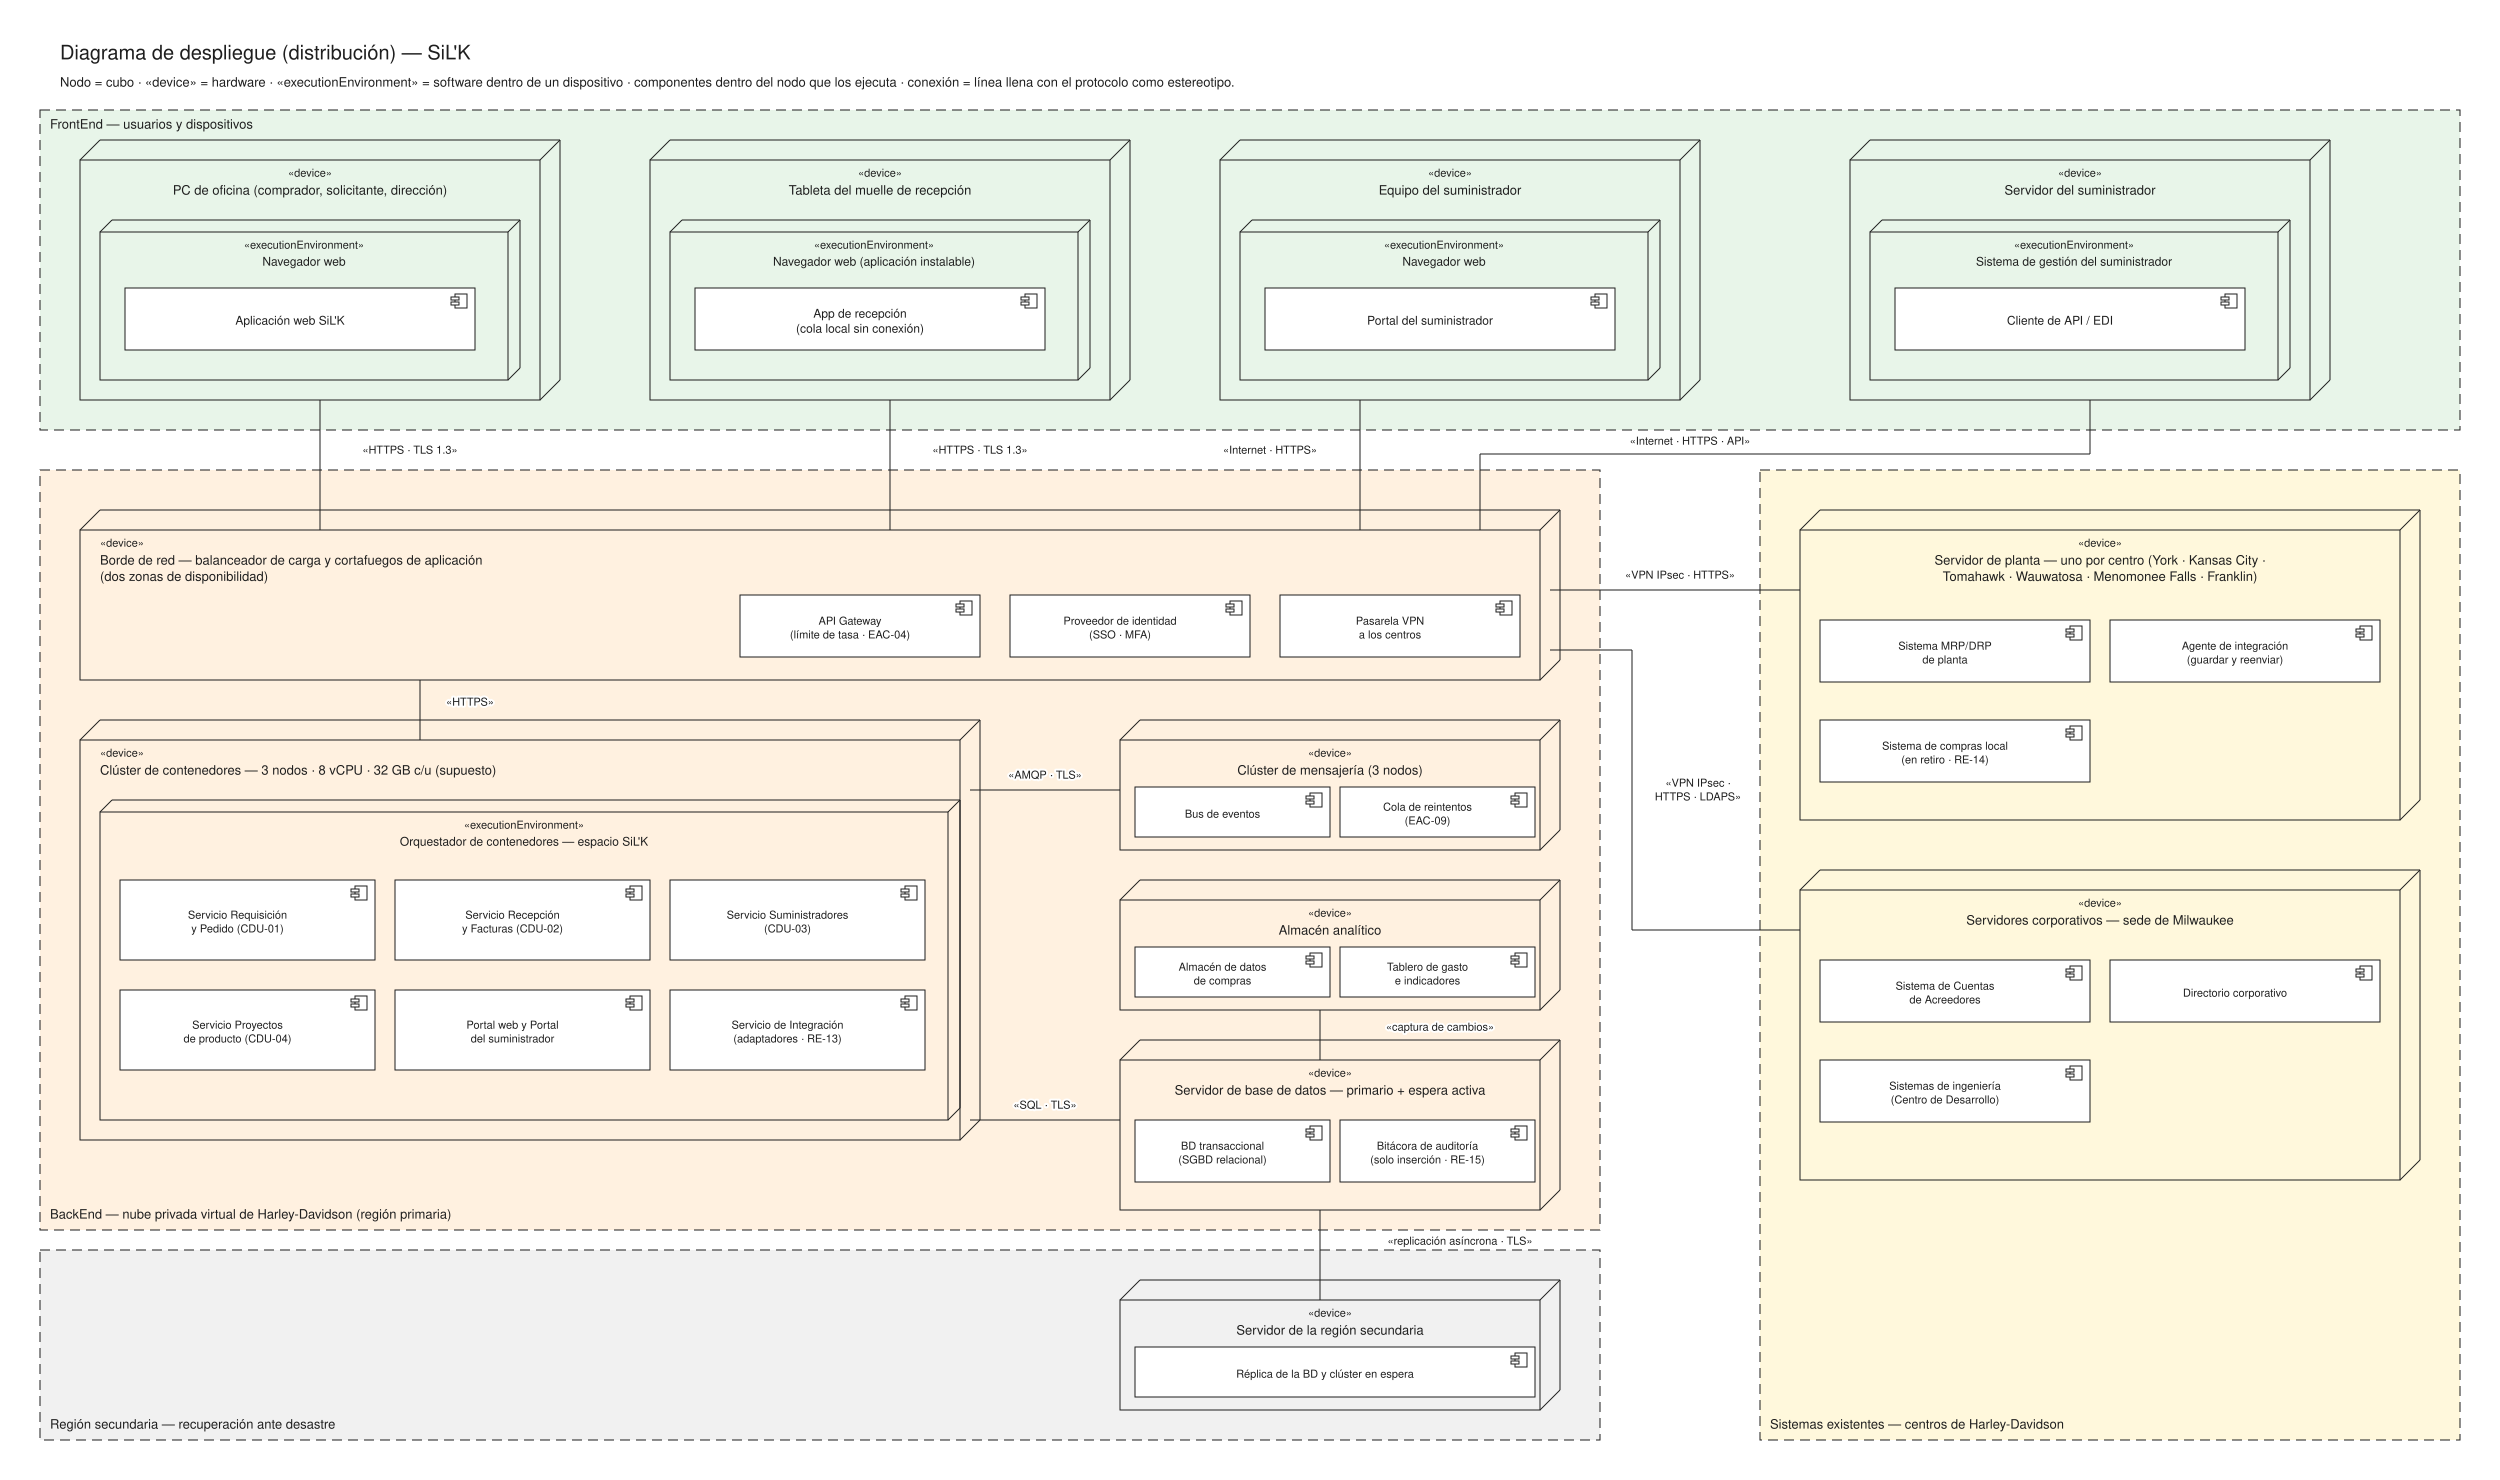
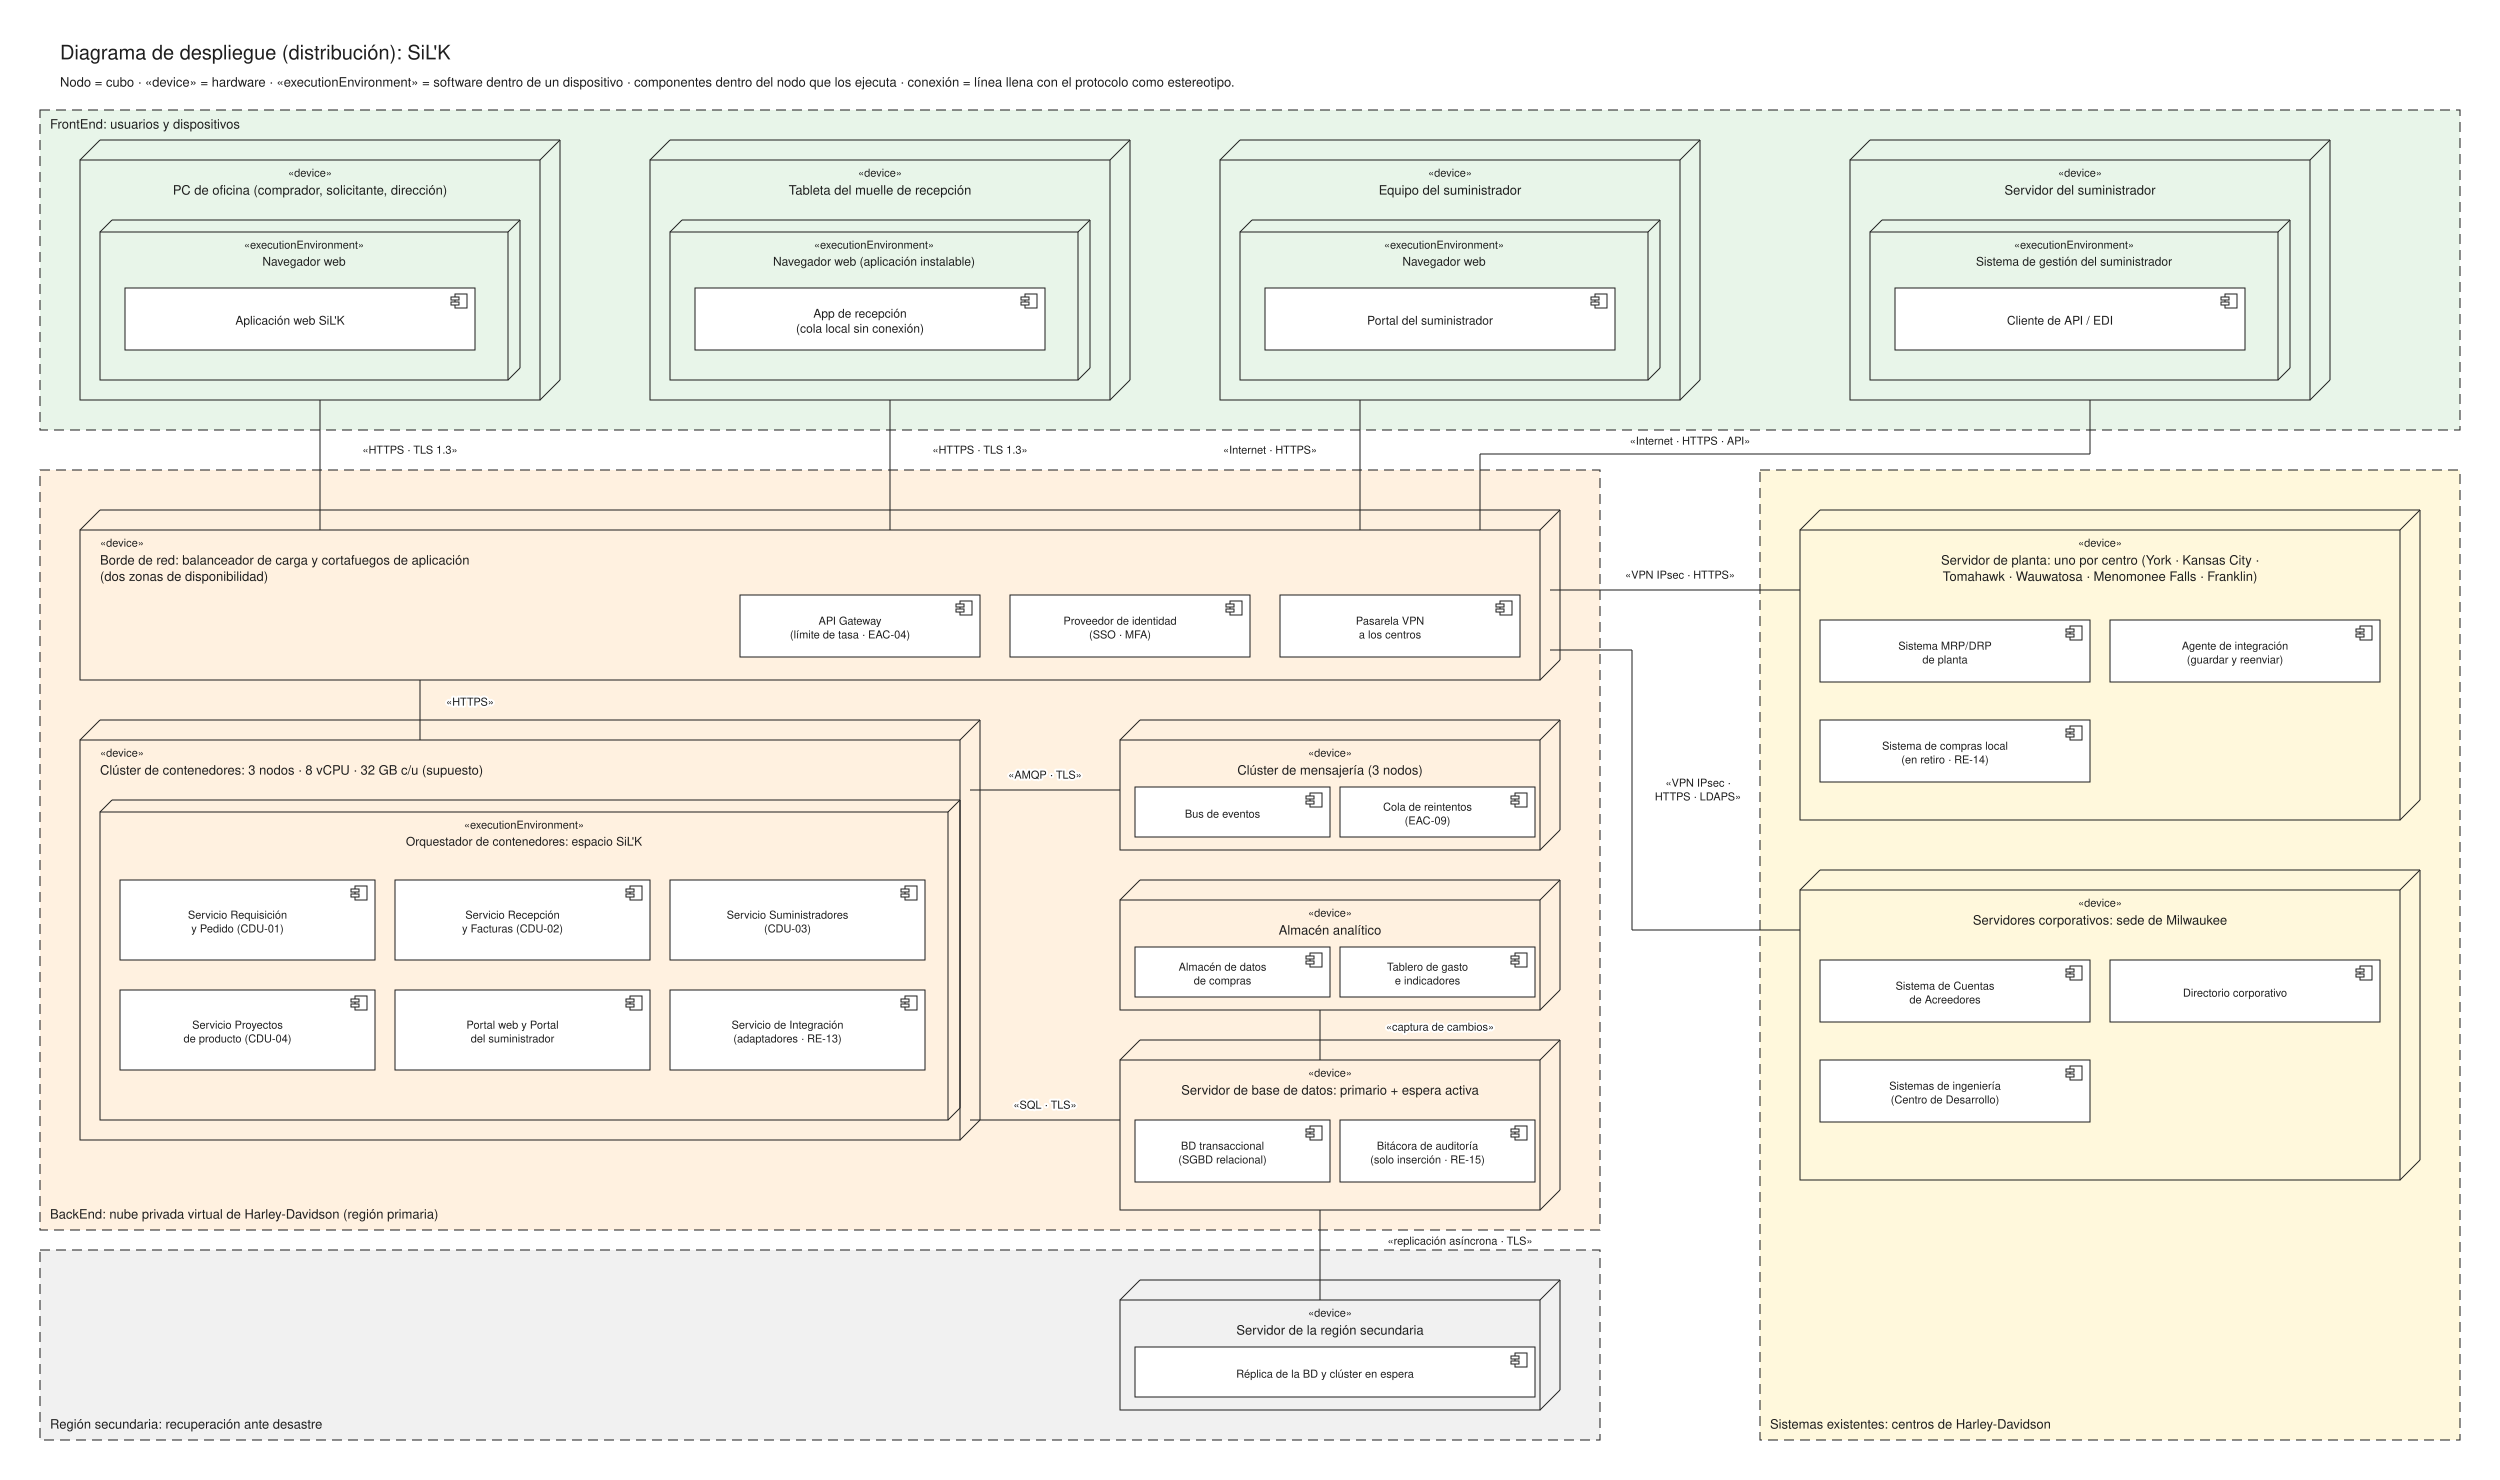
<svg xmlns="http://www.w3.org/2000/svg" viewBox="-20 -30 2500 1480" width="2500" height="1480" font-family="Helvetica, Arial, sans-serif">
  <defs>
    <marker id="gen" viewBox="0 0 12 12" refX="11" refY="6" markerWidth="12" markerHeight="12" orient="auto">
      <polygon points="0,0 12,6 0,12" fill="#ffffff" stroke="#1e1e1e" stroke-width="1" />
    </marker>
    <marker id="flecha" viewBox="0 0 10 10" refX="9" refY="5" markerWidth="9" markerHeight="9" orient="auto">
      <polygon points="0,0 10,5 0,10" fill="#1e1e1e" />
    </marker>
  </defs>
  <rect x="-20" y="-30" width="2500" height="1480" fill="#ffffff" />
-   <text x="40" y="29.4" font-size="20" fill="#1e1e1e" text-anchor="start">Diagrama de despliegue (distribución) — SiL'K</text>
+   <text x="40" y="29.4" font-size="20" fill="#1e1e1e" text-anchor="start">Diagrama de despliegue (distribución): SiL'K</text>
  <text x="40" y="56.61" font-size="13" fill="#1e1e1e" text-anchor="start">Nodo = cubo · «device» = hardware · «executionEnvironment» = software dentro de un dispositivo · componentes dentro del nodo que los ejecuta · conexión = línea llena con el protocolo como estereotipo.</text>
  <rect x="20" y="80" width="2420" height="320" rx="0" fill="#e8f5e9" stroke="#1e1e1e" stroke-width="1" stroke-dasharray="10 6" />
-   <text x="30" y="98.61" font-size="13" fill="#1e1e1e" text-anchor="start">FrontEnd — usuarios y dispositivos</text>
+   <text x="30" y="98.61" font-size="13" fill="#1e1e1e" text-anchor="start">FrontEnd: usuarios y dispositivos</text>
  <rect x="20" y="440" width="1560" height="760" rx="0" fill="#fff1e0" stroke="#1e1e1e" stroke-width="1" stroke-dasharray="10 6" />
-   <text x="30" y="1188.61" font-size="13" fill="#1e1e1e" text-anchor="start">BackEnd — nube privada virtual de Harley-Davidson (región primaria)</text>
+   <text x="30" y="1188.61" font-size="13" fill="#1e1e1e" text-anchor="start">BackEnd: nube privada virtual de Harley-Davidson (región primaria)</text>
  <rect x="20" y="1220" width="1560" height="190" rx="0" fill="#f1f1f1" stroke="#1e1e1e" stroke-width="1" stroke-dasharray="10 6" />
-   <text x="30" y="1398.61" font-size="13" fill="#1e1e1e" text-anchor="start">Región secundaria — recuperación ante desastre</text>
+   <text x="30" y="1398.61" font-size="13" fill="#1e1e1e" text-anchor="start">Región secundaria: recuperación ante desastre</text>
  <rect x="1740" y="440" width="700" height="970" rx="0" fill="#fff8dc" stroke="#1e1e1e" stroke-width="1" stroke-dasharray="10 6" />
-   <text x="1750" y="1398.61" font-size="13" fill="#1e1e1e" text-anchor="start">Sistemas existentes — centros de Harley-Davidson</text>
+   <text x="1750" y="1398.61" font-size="13" fill="#1e1e1e" text-anchor="start">Sistemas existentes: centros de Harley-Davidson</text>
  <rect x="60" y="130" width="460" height="240" rx="0" fill="none" stroke="#1e1e1e" stroke-width="1" />
  <line x1="60" y1="130" x2="80" y2="110" stroke="#1e1e1e" stroke-width="1" />
  <line x1="80" y1="110" x2="540" y2="110" stroke="#1e1e1e" stroke-width="1" />
  <line x1="540" y1="110" x2="520" y2="130" stroke="#1e1e1e" stroke-width="1" />
  <line x1="540" y1="110" x2="540" y2="350" stroke="#1e1e1e" stroke-width="1" />
  <line x1="540" y1="350" x2="520" y2="370" stroke="#1e1e1e" stroke-width="1" />
  <text x="290.0" y="146.67" font-size="11" fill="#1e1e1e" text-anchor="middle">«device»</text>
  <text x="290.0" y="164.61" font-size="13" fill="#1e1e1e" text-anchor="middle">PC de oficina (comprador, solicitante, dirección)</text>
  <rect x="80" y="202" width="408" height="148" rx="0" fill="none" stroke="#1e1e1e" stroke-width="1" />
  <line x1="80" y1="202" x2="92" y2="190" stroke="#1e1e1e" stroke-width="1" />
  <line x1="92" y1="190" x2="500" y2="190" stroke="#1e1e1e" stroke-width="1" />
  <line x1="500" y1="190" x2="488" y2="202" stroke="#1e1e1e" stroke-width="1" />
  <line x1="500" y1="190" x2="500" y2="338" stroke="#1e1e1e" stroke-width="1" />
  <line x1="500" y1="338" x2="488" y2="350" stroke="#1e1e1e" stroke-width="1" />
  <text x="284.0" y="218.67" font-size="11" fill="#1e1e1e" text-anchor="middle">«executionEnvironment»</text>
  <text x="284.0" y="235.64" font-size="12" fill="#1e1e1e" text-anchor="middle">Navegador web</text>
  <rect x="105" y="258" width="350" height="62" rx="0" fill="#ffffff" stroke="#1e1e1e" stroke-width="1" />
  <rect x="435" y="264" width="12" height="14" rx="0" fill="#ffffff" stroke="#1e1e1e" stroke-width="1" />
  <rect x="431" y="267" width="8" height="3" rx="0" fill="#ffffff" stroke="#1e1e1e" stroke-width="1" />
  <rect x="431" y="272" width="8" height="3" rx="0" fill="#ffffff" stroke="#1e1e1e" stroke-width="1" />
  <text x="270.0" y="294.64" font-size="12" fill="#1e1e1e" text-anchor="middle">Aplicación web SiL'K</text>
  <rect x="630" y="130" width="460" height="240" rx="0" fill="none" stroke="#1e1e1e" stroke-width="1" />
  <line x1="630" y1="130" x2="650" y2="110" stroke="#1e1e1e" stroke-width="1" />
  <line x1="650" y1="110" x2="1110" y2="110" stroke="#1e1e1e" stroke-width="1" />
  <line x1="1110" y1="110" x2="1090" y2="130" stroke="#1e1e1e" stroke-width="1" />
  <line x1="1110" y1="110" x2="1110" y2="350" stroke="#1e1e1e" stroke-width="1" />
  <line x1="1110" y1="350" x2="1090" y2="370" stroke="#1e1e1e" stroke-width="1" />
  <text x="860.0" y="146.67" font-size="11" fill="#1e1e1e" text-anchor="middle">«device»</text>
  <text x="860.0" y="164.61" font-size="13" fill="#1e1e1e" text-anchor="middle">Tableta del muelle de recepción</text>
  <rect x="650" y="202" width="408" height="148" rx="0" fill="none" stroke="#1e1e1e" stroke-width="1" />
  <line x1="650" y1="202" x2="662" y2="190" stroke="#1e1e1e" stroke-width="1" />
  <line x1="662" y1="190" x2="1070" y2="190" stroke="#1e1e1e" stroke-width="1" />
  <line x1="1070" y1="190" x2="1058" y2="202" stroke="#1e1e1e" stroke-width="1" />
  <line x1="1070" y1="190" x2="1070" y2="338" stroke="#1e1e1e" stroke-width="1" />
  <line x1="1070" y1="338" x2="1058" y2="350" stroke="#1e1e1e" stroke-width="1" />
  <text x="854.0" y="218.67" font-size="11" fill="#1e1e1e" text-anchor="middle">«executionEnvironment»</text>
  <text x="854.0" y="235.64" font-size="12" fill="#1e1e1e" text-anchor="middle">Navegador web (aplicación instalable)</text>
  <rect x="675" y="258" width="350" height="62" rx="0" fill="#ffffff" stroke="#1e1e1e" stroke-width="1" />
  <rect x="1005" y="264" width="12" height="14" rx="0" fill="#ffffff" stroke="#1e1e1e" stroke-width="1" />
  <rect x="1001" y="267" width="8" height="3" rx="0" fill="#ffffff" stroke="#1e1e1e" stroke-width="1" />
  <rect x="1001" y="272" width="8" height="3" rx="0" fill="#ffffff" stroke="#1e1e1e" stroke-width="1" />
  <text x="840.0" y="287.64" font-size="12" fill="#1e1e1e" text-anchor="middle">App de recepción</text>
  <text x="840.0" y="302.64" font-size="12" fill="#1e1e1e" text-anchor="middle">(cola local sin conexión)</text>
  <rect x="1200" y="130" width="460" height="240" rx="0" fill="none" stroke="#1e1e1e" stroke-width="1" />
  <line x1="1200" y1="130" x2="1220" y2="110" stroke="#1e1e1e" stroke-width="1" />
  <line x1="1220" y1="110" x2="1680" y2="110" stroke="#1e1e1e" stroke-width="1" />
  <line x1="1680" y1="110" x2="1660" y2="130" stroke="#1e1e1e" stroke-width="1" />
  <line x1="1680" y1="110" x2="1680" y2="350" stroke="#1e1e1e" stroke-width="1" />
  <line x1="1680" y1="350" x2="1660" y2="370" stroke="#1e1e1e" stroke-width="1" />
  <text x="1430.0" y="146.67" font-size="11" fill="#1e1e1e" text-anchor="middle">«device»</text>
  <text x="1430.0" y="164.61" font-size="13" fill="#1e1e1e" text-anchor="middle">Equipo del suministrador</text>
  <rect x="1220" y="202" width="408" height="148" rx="0" fill="none" stroke="#1e1e1e" stroke-width="1" />
  <line x1="1220" y1="202" x2="1232" y2="190" stroke="#1e1e1e" stroke-width="1" />
  <line x1="1232" y1="190" x2="1640" y2="190" stroke="#1e1e1e" stroke-width="1" />
  <line x1="1640" y1="190" x2="1628" y2="202" stroke="#1e1e1e" stroke-width="1" />
  <line x1="1640" y1="190" x2="1640" y2="338" stroke="#1e1e1e" stroke-width="1" />
  <line x1="1640" y1="338" x2="1628" y2="350" stroke="#1e1e1e" stroke-width="1" />
  <text x="1424.0" y="218.67" font-size="11" fill="#1e1e1e" text-anchor="middle">«executionEnvironment»</text>
  <text x="1424.0" y="235.64" font-size="12" fill="#1e1e1e" text-anchor="middle">Navegador web</text>
  <rect x="1245" y="258" width="350" height="62" rx="0" fill="#ffffff" stroke="#1e1e1e" stroke-width="1" />
  <rect x="1575" y="264" width="12" height="14" rx="0" fill="#ffffff" stroke="#1e1e1e" stroke-width="1" />
  <rect x="1571" y="267" width="8" height="3" rx="0" fill="#ffffff" stroke="#1e1e1e" stroke-width="1" />
  <rect x="1571" y="272" width="8" height="3" rx="0" fill="#ffffff" stroke="#1e1e1e" stroke-width="1" />
  <text x="1410.0" y="294.64" font-size="12" fill="#1e1e1e" text-anchor="middle">Portal del suministrador</text>
  <rect x="1830" y="130" width="460" height="240" rx="0" fill="none" stroke="#1e1e1e" stroke-width="1" />
  <line x1="1830" y1="130" x2="1850" y2="110" stroke="#1e1e1e" stroke-width="1" />
  <line x1="1850" y1="110" x2="2310" y2="110" stroke="#1e1e1e" stroke-width="1" />
  <line x1="2310" y1="110" x2="2290" y2="130" stroke="#1e1e1e" stroke-width="1" />
  <line x1="2310" y1="110" x2="2310" y2="350" stroke="#1e1e1e" stroke-width="1" />
  <line x1="2310" y1="350" x2="2290" y2="370" stroke="#1e1e1e" stroke-width="1" />
  <text x="2060.0" y="146.67" font-size="11" fill="#1e1e1e" text-anchor="middle">«device»</text>
  <text x="2060.0" y="164.61" font-size="13" fill="#1e1e1e" text-anchor="middle">Servidor del suministrador</text>
  <rect x="1850" y="202" width="408" height="148" rx="0" fill="none" stroke="#1e1e1e" stroke-width="1" />
  <line x1="1850" y1="202" x2="1862" y2="190" stroke="#1e1e1e" stroke-width="1" />
  <line x1="1862" y1="190" x2="2270" y2="190" stroke="#1e1e1e" stroke-width="1" />
  <line x1="2270" y1="190" x2="2258" y2="202" stroke="#1e1e1e" stroke-width="1" />
  <line x1="2270" y1="190" x2="2270" y2="338" stroke="#1e1e1e" stroke-width="1" />
  <line x1="2270" y1="338" x2="2258" y2="350" stroke="#1e1e1e" stroke-width="1" />
  <text x="2054.0" y="218.67" font-size="11" fill="#1e1e1e" text-anchor="middle">«executionEnvironment»</text>
  <text x="2054.0" y="235.64" font-size="12" fill="#1e1e1e" text-anchor="middle">Sistema de gestión del suministrador</text>
  <rect x="1875" y="258" width="350" height="62" rx="0" fill="#ffffff" stroke="#1e1e1e" stroke-width="1" />
  <rect x="2205" y="264" width="12" height="14" rx="0" fill="#ffffff" stroke="#1e1e1e" stroke-width="1" />
  <rect x="2201" y="267" width="8" height="3" rx="0" fill="#ffffff" stroke="#1e1e1e" stroke-width="1" />
  <rect x="2201" y="272" width="8" height="3" rx="0" fill="#ffffff" stroke="#1e1e1e" stroke-width="1" />
  <text x="2040.0" y="294.64" font-size="12" fill="#1e1e1e" text-anchor="middle">Cliente de API / EDI</text>
  <rect x="60" y="500" width="1460" height="150" rx="0" fill="none" stroke="#1e1e1e" stroke-width="1" />
  <line x1="60" y1="500" x2="80" y2="480" stroke="#1e1e1e" stroke-width="1" />
  <line x1="80" y1="480" x2="1540" y2="480" stroke="#1e1e1e" stroke-width="1" />
  <line x1="1540" y1="480" x2="1520" y2="500" stroke="#1e1e1e" stroke-width="1" />
  <line x1="1540" y1="480" x2="1540" y2="630" stroke="#1e1e1e" stroke-width="1" />
  <line x1="1540" y1="630" x2="1520" y2="650" stroke="#1e1e1e" stroke-width="1" />
  <text x="80" y="516.67" font-size="11" fill="#1e1e1e" text-anchor="start">«device»</text>
-   <text x="80" y="534.61" font-size="13" fill="#1e1e1e" text-anchor="start">Borde de red — balanceador de carga y cortafuegos de aplicación</text>
+   <text x="80" y="534.61" font-size="13" fill="#1e1e1e" text-anchor="start">Borde de red: balanceador de carga y cortafuegos de aplicación</text>
  <text x="80" y="550.86" font-size="13" fill="#1e1e1e" text-anchor="start">(dos zonas de disponibilidad)</text>
  <rect x="720" y="565" width="240" height="62" rx="0" fill="#ffffff" stroke="#1e1e1e" stroke-width="1" />
  <rect x="940" y="571" width="12" height="14" rx="0" fill="#ffffff" stroke="#1e1e1e" stroke-width="1" />
  <rect x="936" y="574" width="8" height="3" rx="0" fill="#ffffff" stroke="#1e1e1e" stroke-width="1" />
  <rect x="936" y="579" width="8" height="3" rx="0" fill="#ffffff" stroke="#1e1e1e" stroke-width="1" />
  <text x="830.0" y="594.67" font-size="11" fill="#1e1e1e" text-anchor="middle">API Gateway</text>
  <text x="830.0" y="608.42" font-size="11" fill="#1e1e1e" text-anchor="middle">(límite de tasa · EAC-04)</text>
  <rect x="990" y="565" width="240" height="62" rx="0" fill="#ffffff" stroke="#1e1e1e" stroke-width="1" />
  <rect x="1210" y="571" width="12" height="14" rx="0" fill="#ffffff" stroke="#1e1e1e" stroke-width="1" />
  <rect x="1206" y="574" width="8" height="3" rx="0" fill="#ffffff" stroke="#1e1e1e" stroke-width="1" />
  <rect x="1206" y="579" width="8" height="3" rx="0" fill="#ffffff" stroke="#1e1e1e" stroke-width="1" />
  <text x="1100.0" y="594.67" font-size="11" fill="#1e1e1e" text-anchor="middle">Proveedor de identidad</text>
  <text x="1100.0" y="608.42" font-size="11" fill="#1e1e1e" text-anchor="middle">(SSO · MFA)</text>
  <rect x="1260" y="565" width="240" height="62" rx="0" fill="#ffffff" stroke="#1e1e1e" stroke-width="1" />
  <rect x="1480" y="571" width="12" height="14" rx="0" fill="#ffffff" stroke="#1e1e1e" stroke-width="1" />
  <rect x="1476" y="574" width="8" height="3" rx="0" fill="#ffffff" stroke="#1e1e1e" stroke-width="1" />
  <rect x="1476" y="579" width="8" height="3" rx="0" fill="#ffffff" stroke="#1e1e1e" stroke-width="1" />
  <text x="1370.0" y="594.67" font-size="11" fill="#1e1e1e" text-anchor="middle">Pasarela VPN</text>
  <text x="1370.0" y="608.42" font-size="11" fill="#1e1e1e" text-anchor="middle">a los centros</text>
  <rect x="60" y="710" width="880" height="400" rx="0" fill="none" stroke="#1e1e1e" stroke-width="1" />
  <line x1="60" y1="710" x2="80" y2="690" stroke="#1e1e1e" stroke-width="1" />
  <line x1="80" y1="690" x2="960" y2="690" stroke="#1e1e1e" stroke-width="1" />
  <line x1="960" y1="690" x2="940" y2="710" stroke="#1e1e1e" stroke-width="1" />
  <line x1="960" y1="690" x2="960" y2="1090" stroke="#1e1e1e" stroke-width="1" />
  <line x1="960" y1="1090" x2="940" y2="1110" stroke="#1e1e1e" stroke-width="1" />
  <text x="80" y="726.67" font-size="11" fill="#1e1e1e" text-anchor="start">«device»</text>
-   <text x="80" y="744.61" font-size="13" fill="#1e1e1e" text-anchor="start">Clúster de contenedores — 3 nodos · 8 vCPU · 32 GB c/u (supuesto)</text>
+   <text x="80" y="744.61" font-size="13" fill="#1e1e1e" text-anchor="start">Clúster de contenedores: 3 nodos · 8 vCPU · 32 GB c/u (supuesto)</text>
  <rect x="80" y="782" width="848" height="308" rx="0" fill="none" stroke="#1e1e1e" stroke-width="1" />
  <line x1="80" y1="782" x2="92" y2="770" stroke="#1e1e1e" stroke-width="1" />
  <line x1="92" y1="770" x2="940" y2="770" stroke="#1e1e1e" stroke-width="1" />
  <line x1="940" y1="770" x2="928" y2="782" stroke="#1e1e1e" stroke-width="1" />
  <line x1="940" y1="770" x2="940" y2="1078" stroke="#1e1e1e" stroke-width="1" />
  <line x1="940" y1="1078" x2="928" y2="1090" stroke="#1e1e1e" stroke-width="1" />
  <text x="504.0" y="798.67" font-size="11" fill="#1e1e1e" text-anchor="middle">«executionEnvironment»</text>
-   <text x="504.0" y="815.64" font-size="12" fill="#1e1e1e" text-anchor="middle">Orquestador de contenedores — espacio SiL'K</text>
+   <text x="504.0" y="815.64" font-size="12" fill="#1e1e1e" text-anchor="middle">Orquestador de contenedores: espacio SiL'K</text>
  <rect x="100" y="850" width="255" height="80" rx="0" fill="#ffffff" stroke="#1e1e1e" stroke-width="1" />
  <rect x="335" y="856" width="12" height="14" rx="0" fill="#ffffff" stroke="#1e1e1e" stroke-width="1" />
  <rect x="331" y="859" width="8" height="3" rx="0" fill="#ffffff" stroke="#1e1e1e" stroke-width="1" />
  <rect x="331" y="864" width="8" height="3" rx="0" fill="#ffffff" stroke="#1e1e1e" stroke-width="1" />
  <text x="217.5" y="888.67" font-size="11" fill="#1e1e1e" text-anchor="middle">Servicio Requisición</text>
  <text x="217.5" y="902.42" font-size="11" fill="#1e1e1e" text-anchor="middle">y Pedido (CDU-01)</text>
  <rect x="375" y="850" width="255" height="80" rx="0" fill="#ffffff" stroke="#1e1e1e" stroke-width="1" />
  <rect x="610" y="856" width="12" height="14" rx="0" fill="#ffffff" stroke="#1e1e1e" stroke-width="1" />
  <rect x="606" y="859" width="8" height="3" rx="0" fill="#ffffff" stroke="#1e1e1e" stroke-width="1" />
  <rect x="606" y="864" width="8" height="3" rx="0" fill="#ffffff" stroke="#1e1e1e" stroke-width="1" />
  <text x="492.5" y="888.67" font-size="11" fill="#1e1e1e" text-anchor="middle">Servicio Recepción</text>
  <text x="492.5" y="902.42" font-size="11" fill="#1e1e1e" text-anchor="middle">y Facturas (CDU-02)</text>
  <rect x="650" y="850" width="255" height="80" rx="0" fill="#ffffff" stroke="#1e1e1e" stroke-width="1" />
  <rect x="885" y="856" width="12" height="14" rx="0" fill="#ffffff" stroke="#1e1e1e" stroke-width="1" />
  <rect x="881" y="859" width="8" height="3" rx="0" fill="#ffffff" stroke="#1e1e1e" stroke-width="1" />
  <rect x="881" y="864" width="8" height="3" rx="0" fill="#ffffff" stroke="#1e1e1e" stroke-width="1" />
  <text x="767.5" y="888.67" font-size="11" fill="#1e1e1e" text-anchor="middle">Servicio Suministradores</text>
  <text x="767.5" y="902.42" font-size="11" fill="#1e1e1e" text-anchor="middle">(CDU-03)</text>
  <rect x="100" y="960" width="255" height="80" rx="0" fill="#ffffff" stroke="#1e1e1e" stroke-width="1" />
  <rect x="335" y="966" width="12" height="14" rx="0" fill="#ffffff" stroke="#1e1e1e" stroke-width="1" />
  <rect x="331" y="969" width="8" height="3" rx="0" fill="#ffffff" stroke="#1e1e1e" stroke-width="1" />
  <rect x="331" y="974" width="8" height="3" rx="0" fill="#ffffff" stroke="#1e1e1e" stroke-width="1" />
  <text x="217.5" y="998.67" font-size="11" fill="#1e1e1e" text-anchor="middle">Servicio Proyectos</text>
  <text x="217.5" y="1012.42" font-size="11" fill="#1e1e1e" text-anchor="middle">de producto (CDU-04)</text>
  <rect x="375" y="960" width="255" height="80" rx="0" fill="#ffffff" stroke="#1e1e1e" stroke-width="1" />
  <rect x="610" y="966" width="12" height="14" rx="0" fill="#ffffff" stroke="#1e1e1e" stroke-width="1" />
  <rect x="606" y="969" width="8" height="3" rx="0" fill="#ffffff" stroke="#1e1e1e" stroke-width="1" />
  <rect x="606" y="974" width="8" height="3" rx="0" fill="#ffffff" stroke="#1e1e1e" stroke-width="1" />
  <text x="492.5" y="998.67" font-size="11" fill="#1e1e1e" text-anchor="middle">Portal web y Portal</text>
  <text x="492.5" y="1012.42" font-size="11" fill="#1e1e1e" text-anchor="middle">del suministrador</text>
  <rect x="650" y="960" width="255" height="80" rx="0" fill="#ffffff" stroke="#1e1e1e" stroke-width="1" />
  <rect x="885" y="966" width="12" height="14" rx="0" fill="#ffffff" stroke="#1e1e1e" stroke-width="1" />
  <rect x="881" y="969" width="8" height="3" rx="0" fill="#ffffff" stroke="#1e1e1e" stroke-width="1" />
  <rect x="881" y="974" width="8" height="3" rx="0" fill="#ffffff" stroke="#1e1e1e" stroke-width="1" />
  <text x="767.5" y="998.67" font-size="11" fill="#1e1e1e" text-anchor="middle">Servicio de Integración</text>
  <text x="767.5" y="1012.42" font-size="11" fill="#1e1e1e" text-anchor="middle">(adaptadores · RE-13)</text>
  <rect x="1100" y="710" width="420" height="110" rx="0" fill="none" stroke="#1e1e1e" stroke-width="1" />
  <line x1="1100" y1="710" x2="1120" y2="690" stroke="#1e1e1e" stroke-width="1" />
  <line x1="1120" y1="690" x2="1540" y2="690" stroke="#1e1e1e" stroke-width="1" />
  <line x1="1540" y1="690" x2="1520" y2="710" stroke="#1e1e1e" stroke-width="1" />
  <line x1="1540" y1="690" x2="1540" y2="800" stroke="#1e1e1e" stroke-width="1" />
  <line x1="1540" y1="800" x2="1520" y2="820" stroke="#1e1e1e" stroke-width="1" />
  <text x="1310.0" y="726.67" font-size="11" fill="#1e1e1e" text-anchor="middle">«device»</text>
  <text x="1310.0" y="744.61" font-size="13" fill="#1e1e1e" text-anchor="middle">Clúster de mensajería (3 nodos)</text>
  <rect x="1115" y="757" width="195" height="50" rx="0" fill="#ffffff" stroke="#1e1e1e" stroke-width="1" />
  <rect x="1290" y="763" width="12" height="14" rx="0" fill="#ffffff" stroke="#1e1e1e" stroke-width="1" />
  <rect x="1286" y="766" width="8" height="3" rx="0" fill="#ffffff" stroke="#1e1e1e" stroke-width="1" />
  <rect x="1286" y="771" width="8" height="3" rx="0" fill="#ffffff" stroke="#1e1e1e" stroke-width="1" />
  <text x="1202.5" y="787.67" font-size="11" fill="#1e1e1e" text-anchor="middle">Bus de eventos</text>
  <rect x="1320" y="757" width="195" height="50" rx="0" fill="#ffffff" stroke="#1e1e1e" stroke-width="1" />
  <rect x="1495" y="763" width="12" height="14" rx="0" fill="#ffffff" stroke="#1e1e1e" stroke-width="1" />
  <rect x="1491" y="766" width="8" height="3" rx="0" fill="#ffffff" stroke="#1e1e1e" stroke-width="1" />
  <rect x="1491" y="771" width="8" height="3" rx="0" fill="#ffffff" stroke="#1e1e1e" stroke-width="1" />
  <text x="1407.5" y="780.67" font-size="11" fill="#1e1e1e" text-anchor="middle">Cola de reintentos</text>
  <text x="1407.5" y="794.42" font-size="11" fill="#1e1e1e" text-anchor="middle">(EAC-09)</text>
  <rect x="1100" y="870" width="420" height="110" rx="0" fill="none" stroke="#1e1e1e" stroke-width="1" />
  <line x1="1100" y1="870" x2="1120" y2="850" stroke="#1e1e1e" stroke-width="1" />
  <line x1="1120" y1="850" x2="1540" y2="850" stroke="#1e1e1e" stroke-width="1" />
  <line x1="1540" y1="850" x2="1520" y2="870" stroke="#1e1e1e" stroke-width="1" />
  <line x1="1540" y1="850" x2="1540" y2="960" stroke="#1e1e1e" stroke-width="1" />
  <line x1="1540" y1="960" x2="1520" y2="980" stroke="#1e1e1e" stroke-width="1" />
  <text x="1310.0" y="886.67" font-size="11" fill="#1e1e1e" text-anchor="middle">«device»</text>
  <text x="1310.0" y="904.61" font-size="13" fill="#1e1e1e" text-anchor="middle">Almacén analítico</text>
  <rect x="1115" y="917" width="195" height="50" rx="0" fill="#ffffff" stroke="#1e1e1e" stroke-width="1" />
  <rect x="1290" y="923" width="12" height="14" rx="0" fill="#ffffff" stroke="#1e1e1e" stroke-width="1" />
  <rect x="1286" y="926" width="8" height="3" rx="0" fill="#ffffff" stroke="#1e1e1e" stroke-width="1" />
  <rect x="1286" y="931" width="8" height="3" rx="0" fill="#ffffff" stroke="#1e1e1e" stroke-width="1" />
  <text x="1202.5" y="940.67" font-size="11" fill="#1e1e1e" text-anchor="middle">Almacén de datos</text>
  <text x="1202.5" y="954.42" font-size="11" fill="#1e1e1e" text-anchor="middle">de compras</text>
  <rect x="1320" y="917" width="195" height="50" rx="0" fill="#ffffff" stroke="#1e1e1e" stroke-width="1" />
  <rect x="1495" y="923" width="12" height="14" rx="0" fill="#ffffff" stroke="#1e1e1e" stroke-width="1" />
  <rect x="1491" y="926" width="8" height="3" rx="0" fill="#ffffff" stroke="#1e1e1e" stroke-width="1" />
  <rect x="1491" y="931" width="8" height="3" rx="0" fill="#ffffff" stroke="#1e1e1e" stroke-width="1" />
  <text x="1407.5" y="940.67" font-size="11" fill="#1e1e1e" text-anchor="middle">Tablero de gasto</text>
  <text x="1407.5" y="954.42" font-size="11" fill="#1e1e1e" text-anchor="middle">e indicadores</text>
  <rect x="1100" y="1030" width="420" height="150" rx="0" fill="none" stroke="#1e1e1e" stroke-width="1" />
  <line x1="1100" y1="1030" x2="1120" y2="1010" stroke="#1e1e1e" stroke-width="1" />
  <line x1="1120" y1="1010" x2="1540" y2="1010" stroke="#1e1e1e" stroke-width="1" />
  <line x1="1540" y1="1010" x2="1520" y2="1030" stroke="#1e1e1e" stroke-width="1" />
  <line x1="1540" y1="1010" x2="1540" y2="1160" stroke="#1e1e1e" stroke-width="1" />
  <line x1="1540" y1="1160" x2="1520" y2="1180" stroke="#1e1e1e" stroke-width="1" />
  <text x="1310.0" y="1046.67" font-size="11" fill="#1e1e1e" text-anchor="middle">«device»</text>
-   <text x="1310.0" y="1064.61" font-size="13" fill="#1e1e1e" text-anchor="middle">Servidor de base de datos — primario + espera activa</text>
+   <text x="1310.0" y="1064.61" font-size="13" fill="#1e1e1e" text-anchor="middle">Servidor de base de datos: primario + espera activa</text>
  <rect x="1115" y="1090" width="195" height="62" rx="0" fill="#ffffff" stroke="#1e1e1e" stroke-width="1" />
  <rect x="1290" y="1096" width="12" height="14" rx="0" fill="#ffffff" stroke="#1e1e1e" stroke-width="1" />
  <rect x="1286" y="1099" width="8" height="3" rx="0" fill="#ffffff" stroke="#1e1e1e" stroke-width="1" />
  <rect x="1286" y="1104" width="8" height="3" rx="0" fill="#ffffff" stroke="#1e1e1e" stroke-width="1" />
  <text x="1202.5" y="1119.67" font-size="11" fill="#1e1e1e" text-anchor="middle">BD transaccional</text>
  <text x="1202.5" y="1133.42" font-size="11" fill="#1e1e1e" text-anchor="middle">(SGBD relacional)</text>
  <rect x="1320" y="1090" width="195" height="62" rx="0" fill="#ffffff" stroke="#1e1e1e" stroke-width="1" />
  <rect x="1495" y="1096" width="12" height="14" rx="0" fill="#ffffff" stroke="#1e1e1e" stroke-width="1" />
  <rect x="1491" y="1099" width="8" height="3" rx="0" fill="#ffffff" stroke="#1e1e1e" stroke-width="1" />
  <rect x="1491" y="1104" width="8" height="3" rx="0" fill="#ffffff" stroke="#1e1e1e" stroke-width="1" />
  <text x="1407.5" y="1119.67" font-size="11" fill="#1e1e1e" text-anchor="middle">Bitácora de auditoría</text>
  <text x="1407.5" y="1133.42" font-size="11" fill="#1e1e1e" text-anchor="middle">(solo inserción · RE-15)</text>
  <rect x="1100" y="1270" width="420" height="110" rx="0" fill="none" stroke="#1e1e1e" stroke-width="1" />
  <line x1="1100" y1="1270" x2="1120" y2="1250" stroke="#1e1e1e" stroke-width="1" />
  <line x1="1120" y1="1250" x2="1540" y2="1250" stroke="#1e1e1e" stroke-width="1" />
  <line x1="1540" y1="1250" x2="1520" y2="1270" stroke="#1e1e1e" stroke-width="1" />
  <line x1="1540" y1="1250" x2="1540" y2="1360" stroke="#1e1e1e" stroke-width="1" />
  <line x1="1540" y1="1360" x2="1520" y2="1380" stroke="#1e1e1e" stroke-width="1" />
  <text x="1310.0" y="1286.67" font-size="11" fill="#1e1e1e" text-anchor="middle">«device»</text>
  <text x="1310.0" y="1304.61" font-size="13" fill="#1e1e1e" text-anchor="middle">Servidor de la región secundaria</text>
  <rect x="1115" y="1317" width="400" height="50" rx="0" fill="#ffffff" stroke="#1e1e1e" stroke-width="1" />
  <rect x="1495" y="1323" width="12" height="14" rx="0" fill="#ffffff" stroke="#1e1e1e" stroke-width="1" />
  <rect x="1491" y="1326" width="8" height="3" rx="0" fill="#ffffff" stroke="#1e1e1e" stroke-width="1" />
  <rect x="1491" y="1331" width="8" height="3" rx="0" fill="#ffffff" stroke="#1e1e1e" stroke-width="1" />
  <text x="1305.0" y="1347.67" font-size="11" fill="#1e1e1e" text-anchor="middle">Réplica de la BD y clúster en espera</text>
  <rect x="1780" y="500" width="600" height="290" rx="0" fill="none" stroke="#1e1e1e" stroke-width="1" />
  <line x1="1780" y1="500" x2="1800" y2="480" stroke="#1e1e1e" stroke-width="1" />
  <line x1="1800" y1="480" x2="2400" y2="480" stroke="#1e1e1e" stroke-width="1" />
  <line x1="2400" y1="480" x2="2380" y2="500" stroke="#1e1e1e" stroke-width="1" />
  <line x1="2400" y1="480" x2="2400" y2="770" stroke="#1e1e1e" stroke-width="1" />
  <line x1="2400" y1="770" x2="2380" y2="790" stroke="#1e1e1e" stroke-width="1" />
  <text x="2080.0" y="516.67" font-size="11" fill="#1e1e1e" text-anchor="middle">«device»</text>
-   <text x="2080.0" y="534.61" font-size="13" fill="#1e1e1e" text-anchor="middle">Servidor de planta — uno por centro (York · Kansas City ·</text>
+   <text x="2080.0" y="534.61" font-size="13" fill="#1e1e1e" text-anchor="middle">Servidor de planta: uno por centro (York · Kansas City ·</text>
  <text x="2080.0" y="550.86" font-size="13" fill="#1e1e1e" text-anchor="middle">Tomahawk · Wauwatosa · Menomonee Falls · Franklin)</text>
  <rect x="1800" y="590" width="270" height="62" rx="0" fill="#ffffff" stroke="#1e1e1e" stroke-width="1" />
  <rect x="2050" y="596" width="12" height="14" rx="0" fill="#ffffff" stroke="#1e1e1e" stroke-width="1" />
  <rect x="2046" y="599" width="8" height="3" rx="0" fill="#ffffff" stroke="#1e1e1e" stroke-width="1" />
  <rect x="2046" y="604" width="8" height="3" rx="0" fill="#ffffff" stroke="#1e1e1e" stroke-width="1" />
  <text x="1925.0" y="619.67" font-size="11" fill="#1e1e1e" text-anchor="middle">Sistema MRP/DRP</text>
  <text x="1925.0" y="633.42" font-size="11" fill="#1e1e1e" text-anchor="middle">de planta</text>
  <rect x="2090" y="590" width="270" height="62" rx="0" fill="#ffffff" stroke="#1e1e1e" stroke-width="1" />
  <rect x="2340" y="596" width="12" height="14" rx="0" fill="#ffffff" stroke="#1e1e1e" stroke-width="1" />
  <rect x="2336" y="599" width="8" height="3" rx="0" fill="#ffffff" stroke="#1e1e1e" stroke-width="1" />
  <rect x="2336" y="604" width="8" height="3" rx="0" fill="#ffffff" stroke="#1e1e1e" stroke-width="1" />
  <text x="2215.0" y="619.67" font-size="11" fill="#1e1e1e" text-anchor="middle">Agente de integración</text>
  <text x="2215.0" y="633.42" font-size="11" fill="#1e1e1e" text-anchor="middle">(guardar y reenviar)</text>
  <rect x="1800" y="690" width="270" height="62" rx="0" fill="#ffffff" stroke="#1e1e1e" stroke-width="1" />
  <rect x="2050" y="696" width="12" height="14" rx="0" fill="#ffffff" stroke="#1e1e1e" stroke-width="1" />
  <rect x="2046" y="699" width="8" height="3" rx="0" fill="#ffffff" stroke="#1e1e1e" stroke-width="1" />
  <rect x="2046" y="704" width="8" height="3" rx="0" fill="#ffffff" stroke="#1e1e1e" stroke-width="1" />
  <text x="1925.0" y="719.67" font-size="11" fill="#1e1e1e" text-anchor="middle">Sistema de compras local</text>
  <text x="1925.0" y="733.42" font-size="11" fill="#1e1e1e" text-anchor="middle">(en retiro · RE-14)</text>
  <rect x="1780" y="860" width="600" height="290" rx="0" fill="none" stroke="#1e1e1e" stroke-width="1" />
  <line x1="1780" y1="860" x2="1800" y2="840" stroke="#1e1e1e" stroke-width="1" />
  <line x1="1800" y1="840" x2="2400" y2="840" stroke="#1e1e1e" stroke-width="1" />
  <line x1="2400" y1="840" x2="2380" y2="860" stroke="#1e1e1e" stroke-width="1" />
  <line x1="2400" y1="840" x2="2400" y2="1130" stroke="#1e1e1e" stroke-width="1" />
  <line x1="2400" y1="1130" x2="2380" y2="1150" stroke="#1e1e1e" stroke-width="1" />
  <text x="2080.0" y="876.67" font-size="11" fill="#1e1e1e" text-anchor="middle">«device»</text>
-   <text x="2080.0" y="894.61" font-size="13" fill="#1e1e1e" text-anchor="middle">Servidores corporativos — sede de Milwaukee</text>
+   <text x="2080.0" y="894.61" font-size="13" fill="#1e1e1e" text-anchor="middle">Servidores corporativos: sede de Milwaukee</text>
  <rect x="1800" y="930" width="270" height="62" rx="0" fill="#ffffff" stroke="#1e1e1e" stroke-width="1" />
  <rect x="2050" y="936" width="12" height="14" rx="0" fill="#ffffff" stroke="#1e1e1e" stroke-width="1" />
  <rect x="2046" y="939" width="8" height="3" rx="0" fill="#ffffff" stroke="#1e1e1e" stroke-width="1" />
  <rect x="2046" y="944" width="8" height="3" rx="0" fill="#ffffff" stroke="#1e1e1e" stroke-width="1" />
  <text x="1925.0" y="959.67" font-size="11" fill="#1e1e1e" text-anchor="middle">Sistema de Cuentas</text>
  <text x="1925.0" y="973.42" font-size="11" fill="#1e1e1e" text-anchor="middle">de Acreedores</text>
  <rect x="2090" y="930" width="270" height="62" rx="0" fill="#ffffff" stroke="#1e1e1e" stroke-width="1" />
  <rect x="2340" y="936" width="12" height="14" rx="0" fill="#ffffff" stroke="#1e1e1e" stroke-width="1" />
  <rect x="2336" y="939" width="8" height="3" rx="0" fill="#ffffff" stroke="#1e1e1e" stroke-width="1" />
  <rect x="2336" y="944" width="8" height="3" rx="0" fill="#ffffff" stroke="#1e1e1e" stroke-width="1" />
  <text x="2215.0" y="966.67" font-size="11" fill="#1e1e1e" text-anchor="middle">Directorio corporativo</text>
  <rect x="1800" y="1030" width="270" height="62" rx="0" fill="#ffffff" stroke="#1e1e1e" stroke-width="1" />
  <rect x="2050" y="1036" width="12" height="14" rx="0" fill="#ffffff" stroke="#1e1e1e" stroke-width="1" />
  <rect x="2046" y="1039" width="8" height="3" rx="0" fill="#ffffff" stroke="#1e1e1e" stroke-width="1" />
  <rect x="2046" y="1044" width="8" height="3" rx="0" fill="#ffffff" stroke="#1e1e1e" stroke-width="1" />
  <text x="1925.0" y="1059.67" font-size="11" fill="#1e1e1e" text-anchor="middle">Sistemas de ingeniería</text>
  <text x="1925.0" y="1073.42" font-size="11" fill="#1e1e1e" text-anchor="middle">(Centro de Desarrollo)</text>
  <line x1="300" y1="370" x2="300" y2="500" stroke="#1e1e1e" stroke-width="1" />
  <text x="390.0" y="423.67" font-size="11" fill="#1e1e1e" text-anchor="middle" paint-order="stroke" stroke="#ffffff" stroke-width="4" stroke-linejoin="round">«HTTPS · TLS 1.3»</text>
  <line x1="870" y1="370" x2="870" y2="500" stroke="#1e1e1e" stroke-width="1" />
  <text x="960.0" y="423.67" font-size="11" fill="#1e1e1e" text-anchor="middle" paint-order="stroke" stroke="#ffffff" stroke-width="4" stroke-linejoin="round">«HTTPS · TLS 1.3»</text>
  <line x1="1340" y1="370" x2="1340" y2="500" stroke="#1e1e1e" stroke-width="1" />
  <text x="1250.0" y="423.67" font-size="11" fill="#1e1e1e" text-anchor="middle" paint-order="stroke" stroke="#ffffff" stroke-width="4" stroke-linejoin="round">«Internet · HTTPS»</text>
  <line x1="2070" y1="370" x2="2070" y2="424" stroke="#1e1e1e" stroke-width="1" />
  <line x1="2070" y1="424" x2="1460" y2="424" stroke="#1e1e1e" stroke-width="1" />
  <line x1="1460" y1="424" x2="1460" y2="500" stroke="#1e1e1e" stroke-width="1" />
  <text x="1670.0" y="414.67" font-size="11" fill="#1e1e1e" text-anchor="middle" paint-order="stroke" stroke="#ffffff" stroke-width="4" stroke-linejoin="round">«Internet · HTTPS · API»</text>
  <line x1="400" y1="650" x2="400" y2="710" stroke="#1e1e1e" stroke-width="1" />
  <text x="450.0" y="675.67" font-size="11" fill="#1e1e1e" text-anchor="middle" paint-order="stroke" stroke="#ffffff" stroke-width="4" stroke-linejoin="round">«HTTPS»</text>
  <line x1="950" y1="760" x2="1100" y2="760" stroke="#1e1e1e" stroke-width="1" />
  <text x="1025.0" y="748.67" font-size="11" fill="#1e1e1e" text-anchor="middle" paint-order="stroke" stroke="#ffffff" stroke-width="4" stroke-linejoin="round">«AMQP · TLS»</text>
  <line x1="950" y1="1090" x2="1100" y2="1090" stroke="#1e1e1e" stroke-width="1" />
  <text x="1025.0" y="1078.67" font-size="11" fill="#1e1e1e" text-anchor="middle" paint-order="stroke" stroke="#ffffff" stroke-width="4" stroke-linejoin="round">«SQL · TLS»</text>
  <line x1="1300" y1="980" x2="1300" y2="1030" stroke="#1e1e1e" stroke-width="1" />
  <text x="1420.0" y="1000.67" font-size="11" fill="#1e1e1e" text-anchor="middle" paint-order="stroke" stroke="#ffffff" stroke-width="4" stroke-linejoin="round">«captura de cambios»</text>
  <line x1="1300" y1="1180" x2="1300" y2="1270" stroke="#1e1e1e" stroke-width="1" />
  <text x="1440.0" y="1214.67" font-size="11" fill="#1e1e1e" text-anchor="middle" paint-order="stroke" stroke="#ffffff" stroke-width="4" stroke-linejoin="round">«replicación asíncrona · TLS»</text>
  <line x1="1530" y1="560" x2="1780" y2="560" stroke="#1e1e1e" stroke-width="1" />
  <text x="1660.0" y="548.67" font-size="11" fill="#1e1e1e" text-anchor="middle" paint-order="stroke" stroke="#ffffff" stroke-width="4" stroke-linejoin="round">«VPN IPsec · HTTPS»</text>
  <line x1="1530" y1="620" x2="1612" y2="620" stroke="#1e1e1e" stroke-width="1" />
  <line x1="1612" y1="620" x2="1612" y2="900" stroke="#1e1e1e" stroke-width="1" />
  <line x1="1612" y1="900" x2="1780" y2="900" stroke="#1e1e1e" stroke-width="1" />
  <text x="1678.0" y="756.67" font-size="11" fill="#1e1e1e" text-anchor="middle" paint-order="stroke" stroke="#ffffff" stroke-width="4" stroke-linejoin="round">«VPN IPsec ·</text>
  <text x="1678.0" y="770.42" font-size="11" fill="#1e1e1e" text-anchor="middle" paint-order="stroke" stroke="#ffffff" stroke-width="4" stroke-linejoin="round">HTTPS · LDAPS»</text>
</svg>
